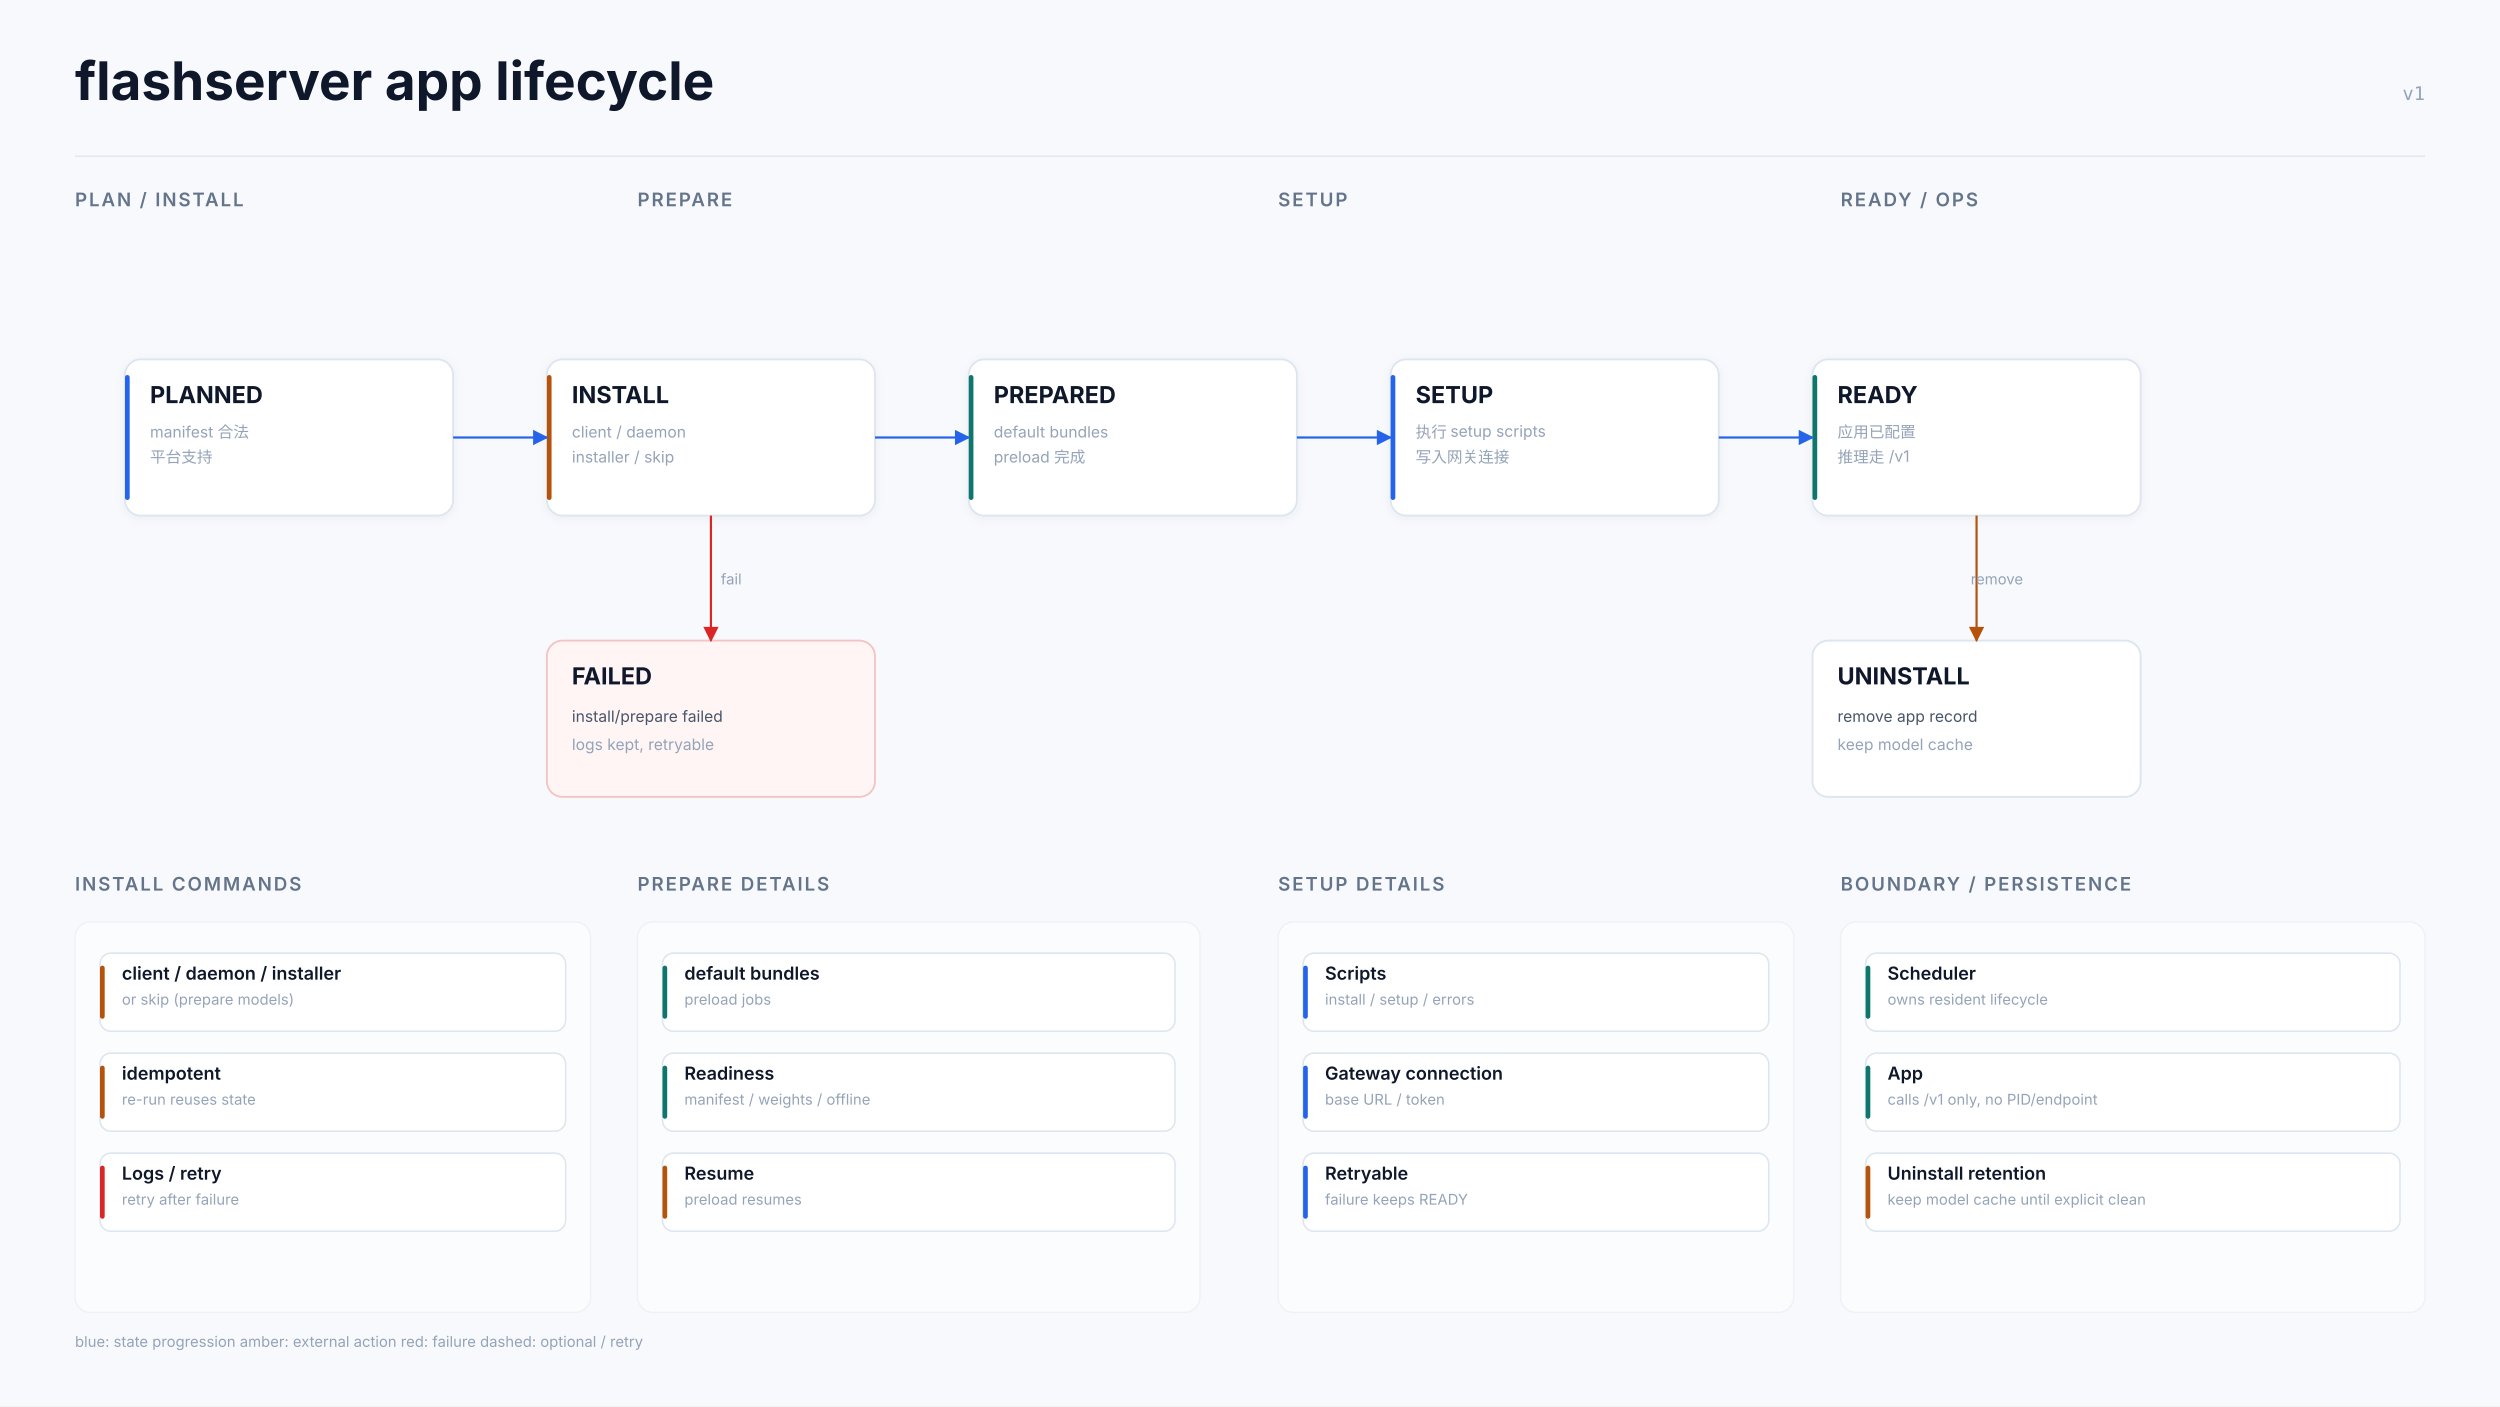
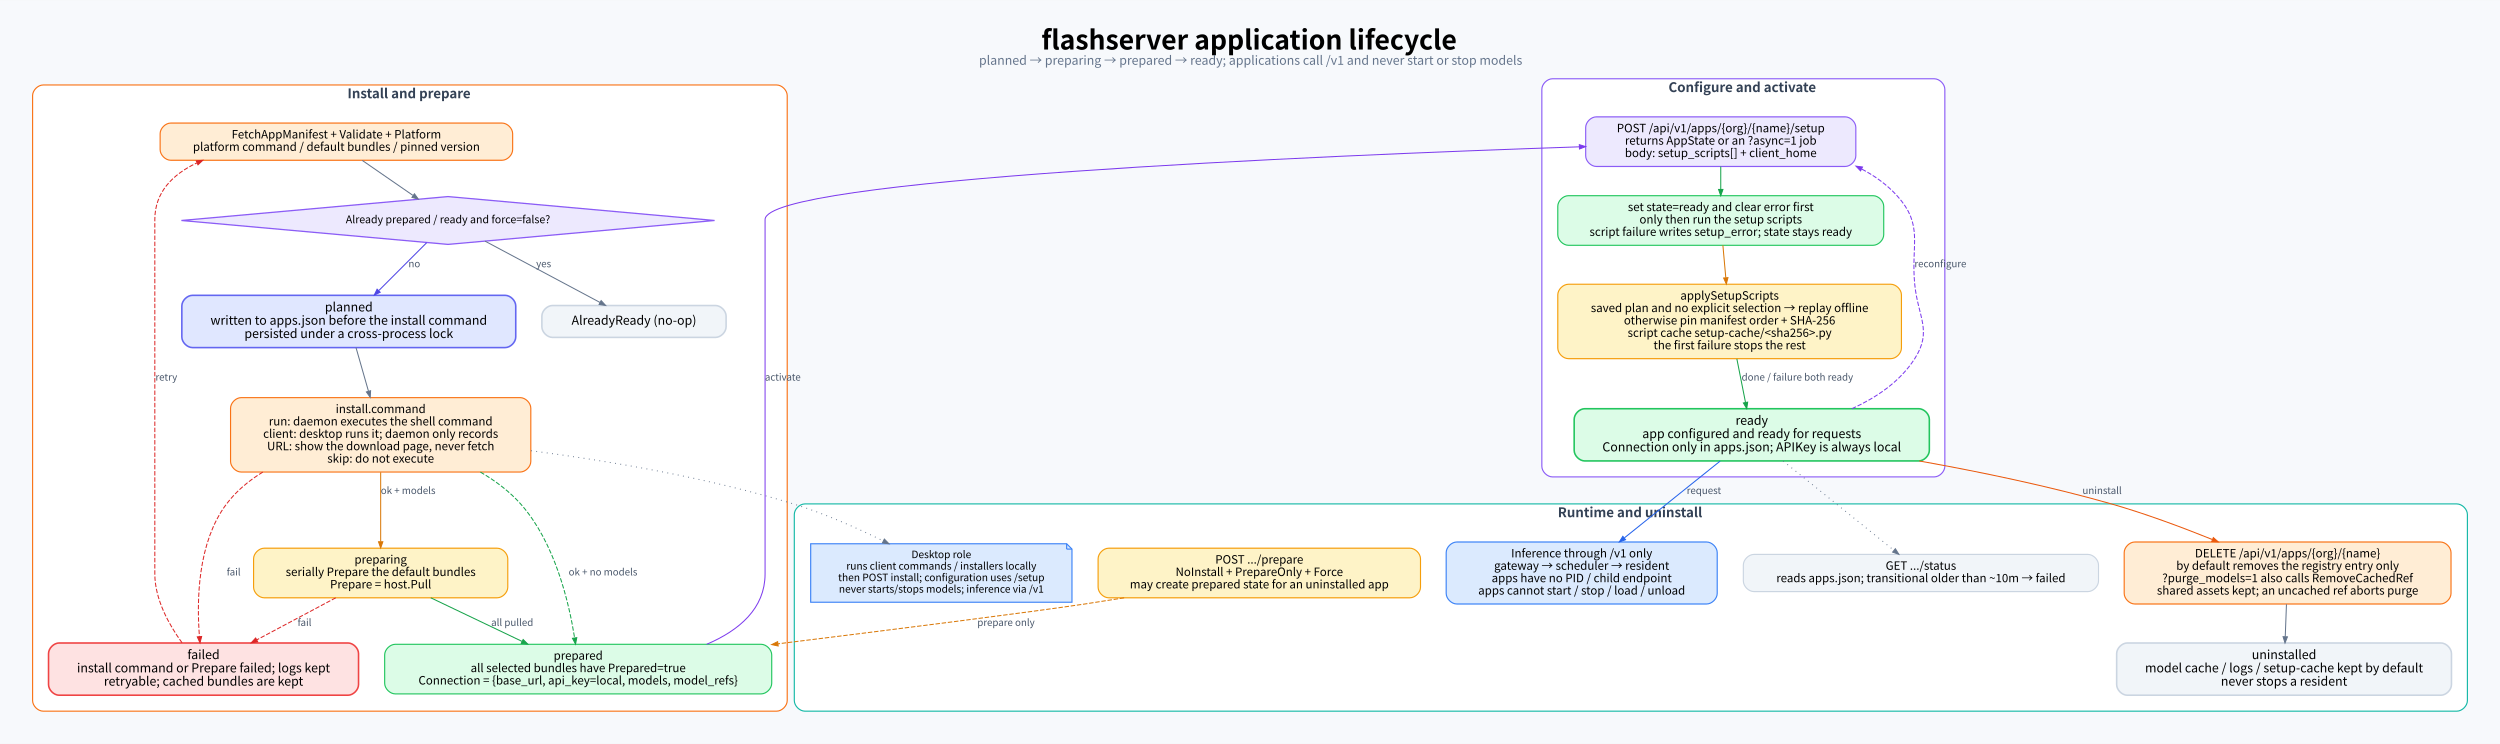
- <svg xmlns="http://www.w3.org/2000/svg" width="1600" height="900" viewBox="0 0 1600 900">
-   <defs>
-     <filter id="shadow" x="-20%" y="-20%" width="140%" height="140%">
-       <feDropShadow dx="0" dy="1.5" stdDeviation="3" flood-color="#0F172A" flood-opacity="0.05" />
-     </filter>
-     <marker id="arrow-blue" viewBox="0 0 10 10" refX="9" refY="5" markerWidth="7" markerHeight="7" orient="auto-start-reverse">
-       <path d="M 0 0 L 10 5 L 0 10 z" fill="#2563EB" />
-     </marker>
-     <marker id="arrow-green" viewBox="0 0 10 10" refX="9" refY="5" markerWidth="7" markerHeight="7" orient="auto-start-reverse">
-       <path d="M 0 0 L 10 5 L 0 10 z" fill="#0F766E" />
-     </marker>
-     <marker id="arrow-amber" viewBox="0 0 10 10" refX="9" refY="5" markerWidth="7" markerHeight="7" orient="auto-start-reverse">
-       <path d="M 0 0 L 10 5 L 0 10 z" fill="#B45309" />
-     </marker>
-     <marker id="arrow-red" viewBox="0 0 10 10" refX="9" refY="5" markerWidth="7" markerHeight="7" orient="auto-start-reverse">
-       <path d="M 0 0 L 10 5 L 0 10 z" fill="#DC2626" />
-     </marker>
-   </defs>
-   <rect width="1600" height="900" fill="#F7F9FC" />
-   <path d="M 48 100 L 1552 100" stroke="#E2E8F0" stroke-width="1" />
-   <text x="48" y="64" text-anchor="start" font-family="Inter, Segoe UI, sans-serif" font-size="34" font-weight="700" fill="#0F172A">flashserver app lifecycle</text>
-   <text x="1552" y="64" text-anchor="end" font-family="JetBrains Mono, Consolas, monospace" font-size="12" font-weight="400" fill="#94A3B8">v1</text>
-   <text x="48" y="132" text-anchor="start" font-family="Inter, Segoe UI, sans-serif" font-size="12" font-weight="600" fill="#64748B" letter-spacing="1.2">PLAN / INSTALL</text>
-   <text x="408" y="132" text-anchor="start" font-family="Inter, Segoe UI, sans-serif" font-size="12" font-weight="600" fill="#64748B" letter-spacing="1.2">PREPARE</text>
-   <text x="818" y="132" text-anchor="start" font-family="Inter, Segoe UI, sans-serif" font-size="12" font-weight="600" fill="#64748B" letter-spacing="1.2">SETUP</text>
-   <text x="1178" y="132" text-anchor="start" font-family="Inter, Segoe UI, sans-serif" font-size="12" font-weight="600" fill="#64748B" letter-spacing="1.2">READY / OPS</text>
-   <rect x="80" y="230" width="210" height="100" rx="10" fill="#FFFFFF" stroke="#DCE5F0" stroke-width="1.2" filter="url(#shadow)" />
-   <rect x="80" y="240" width="3" height="80" rx="1.5" fill="#2563EB" stroke="#2563EB" stroke-width="0" />
-   <text x="96" y="258" text-anchor="start" font-family="Inter, Segoe UI, sans-serif" font-size="15" font-weight="700" fill="#0F172A">PLANNED</text>
-   <text x="96" y="280" text-anchor="start" font-family="Inter, Segoe UI, sans-serif" font-size="10" font-weight="400" fill="#94A3B8">manifest 合法</text>
-   <text x="96" y="296" text-anchor="start" font-family="Inter, Segoe UI, sans-serif" font-size="10" font-weight="400" fill="#94A3B8">平台支持</text>
-   <rect x="350" y="230" width="210" height="100" rx="10" fill="#FFFFFF" stroke="#DCE5F0" stroke-width="1.2" filter="url(#shadow)" />
-   <rect x="350" y="240" width="3" height="80" rx="1.5" fill="#B45309" stroke="#B45309" stroke-width="0" />
-   <text x="366" y="258" text-anchor="start" font-family="Inter, Segoe UI, sans-serif" font-size="15" font-weight="700" fill="#0F172A">INSTALL</text>
-   <text x="366" y="280" text-anchor="start" font-family="Inter, Segoe UI, sans-serif" font-size="10" font-weight="400" fill="#94A3B8">client / daemon</text>
-   <text x="366" y="296" text-anchor="start" font-family="Inter, Segoe UI, sans-serif" font-size="10" font-weight="400" fill="#94A3B8">installer / skip</text>
-   <rect x="620" y="230" width="210" height="100" rx="10" fill="#FFFFFF" stroke="#DCE5F0" stroke-width="1.2" filter="url(#shadow)" />
-   <rect x="620" y="240" width="3" height="80" rx="1.5" fill="#0F766E" stroke="#0F766E" stroke-width="0" />
-   <text x="636" y="258" text-anchor="start" font-family="Inter, Segoe UI, sans-serif" font-size="15" font-weight="700" fill="#0F172A">PREPARED</text>
-   <text x="636" y="280" text-anchor="start" font-family="Inter, Segoe UI, sans-serif" font-size="10" font-weight="400" fill="#94A3B8">default bundles</text>
-   <text x="636" y="296" text-anchor="start" font-family="Inter, Segoe UI, sans-serif" font-size="10" font-weight="400" fill="#94A3B8">preload 完成</text>
-   <rect x="890" y="230" width="210" height="100" rx="10" fill="#FFFFFF" stroke="#DCE5F0" stroke-width="1.2" filter="url(#shadow)" />
-   <rect x="890" y="240" width="3" height="80" rx="1.5" fill="#2563EB" stroke="#2563EB" stroke-width="0" />
-   <text x="906" y="258" text-anchor="start" font-family="Inter, Segoe UI, sans-serif" font-size="15" font-weight="700" fill="#0F172A">SETUP</text>
-   <text x="906" y="280" text-anchor="start" font-family="Inter, Segoe UI, sans-serif" font-size="10" font-weight="400" fill="#94A3B8">执行 setup scripts</text>
-   <text x="906" y="296" text-anchor="start" font-family="Inter, Segoe UI, sans-serif" font-size="10" font-weight="400" fill="#94A3B8">写入网关连接</text>
-   <rect x="1160" y="230" width="210" height="100" rx="10" fill="#FFFFFF" stroke="#DCE5F0" stroke-width="1.2" filter="url(#shadow)" />
-   <rect x="1160" y="240" width="3" height="80" rx="1.5" fill="#0F766E" stroke="#0F766E" stroke-width="0" />
-   <text x="1176" y="258" text-anchor="start" font-family="Inter, Segoe UI, sans-serif" font-size="15" font-weight="700" fill="#0F172A">READY</text>
-   <text x="1176" y="280" text-anchor="start" font-family="Inter, Segoe UI, sans-serif" font-size="10" font-weight="400" fill="#94A3B8">应用已配置</text>
-   <text x="1176" y="296" text-anchor="start" font-family="Inter, Segoe UI, sans-serif" font-size="10" font-weight="400" fill="#94A3B8">推理走 /v1</text>
-   <path d="M 290 280 L 350 280" fill="none" stroke="#2563EB" stroke-width="1.4" stroke-linejoin="round" marker-end="url(#arrow-blue)" />
-   <path d="M 560 280 L 620 280" fill="none" stroke="#2563EB" stroke-width="1.4" stroke-linejoin="round" marker-end="url(#arrow-blue)" />
-   <path d="M 830 280 L 890 280" fill="none" stroke="#2563EB" stroke-width="1.4" stroke-linejoin="round" marker-end="url(#arrow-blue)" />
-   <path d="M 1100 280 L 1160 280" fill="none" stroke="#2563EB" stroke-width="1.4" stroke-linejoin="round" marker-end="url(#arrow-blue)" />
-   <rect x="350" y="410" width="210" height="100" rx="10" fill="#FFF5F5" stroke="#F3C4C4" stroke-width="1.2" />
-   <text x="366" y="438" text-anchor="start" font-family="Inter, Segoe UI, sans-serif" font-size="15" font-weight="700" fill="#0F172A">FAILED</text>
-   <text x="366" y="462" text-anchor="start" font-family="Inter, Segoe UI, sans-serif" font-size="10" font-weight="400" fill="#475569">install/prepare failed</text>
-   <text x="366" y="480" text-anchor="start" font-family="Inter, Segoe UI, sans-serif" font-size="10" font-weight="400" fill="#94A3B8">logs kept, retryable</text>
-   <path d="M 455 330 L 455 410" fill="none" stroke="#DC2626" stroke-width="1.4" stroke-linejoin="round" marker-end="url(#arrow-red)" />
-   <text x="468" y="374" text-anchor="middle" font-family="Inter, Segoe UI, sans-serif" font-size="9.5" font-weight="400" fill="#94A3B8">fail</text>
-   <rect x="1160" y="410" width="210" height="100" rx="10" fill="#FFFFFF" stroke="#DCE5F0" stroke-width="1.2" />
-   <text x="1176" y="438" text-anchor="start" font-family="Inter, Segoe UI, sans-serif" font-size="15" font-weight="700" fill="#0F172A">UNINSTALL</text>
-   <text x="1176" y="462" text-anchor="start" font-family="Inter, Segoe UI, sans-serif" font-size="10" font-weight="400" fill="#475569">remove app record</text>
-   <text x="1176" y="480" text-anchor="start" font-family="Inter, Segoe UI, sans-serif" font-size="10" font-weight="400" fill="#94A3B8">keep model cache</text>
-   <path d="M 1265 330 L 1265 410" fill="none" stroke="#B45309" stroke-width="1.4" stroke-linejoin="round" marker-end="url(#arrow-amber)" />
-   <text x="1278" y="374" text-anchor="middle" font-family="Inter, Segoe UI, sans-serif" font-size="9.5" font-weight="400" fill="#94A3B8">remove</text>
-   <text x="48" y="570" text-anchor="start" font-family="Inter, Segoe UI, sans-serif" font-size="12" font-weight="600" fill="#64748B" letter-spacing="1.2">INSTALL COMMANDS</text>
-   <text x="408" y="570" text-anchor="start" font-family="Inter, Segoe UI, sans-serif" font-size="12" font-weight="600" fill="#64748B" letter-spacing="1.2">PREPARE DETAILS</text>
-   <text x="818" y="570" text-anchor="start" font-family="Inter, Segoe UI, sans-serif" font-size="12" font-weight="600" fill="#64748B" letter-spacing="1.2">SETUP DETAILS</text>
-   <text x="1178" y="570" text-anchor="start" font-family="Inter, Segoe UI, sans-serif" font-size="12" font-weight="600" fill="#64748B" letter-spacing="1.2">BOUNDARY / PERSISTENCE</text>
-   <rect x="48" y="590" width="330" height="250" rx="10" fill="#FBFCFE" stroke="#EEF2F7" stroke-width="1" />
-   <rect x="408" y="590" width="360" height="250" rx="10" fill="#FBFCFE" stroke="#EEF2F7" stroke-width="1" />
-   <rect x="818" y="590" width="330" height="250" rx="10" fill="#FBFCFE" stroke="#EEF2F7" stroke-width="1" />
-   <rect x="1178" y="590" width="374" height="250" rx="10" fill="#FBFCFE" stroke="#EEF2F7" stroke-width="1" />
-   <rect x="64" y="610" width="298" height="50" rx="7" fill="#FFFFFF" stroke="#DCE5F0" stroke-width="1" />
-   <rect x="64" y="618" width="3" height="34" rx="1.5" fill="#B45309" stroke="#B45309" stroke-width="0" />
-   <text x="78" y="627" text-anchor="start" font-family="Inter, Segoe UI, sans-serif" font-size="11.5" font-weight="600" fill="#0F172A">client / daemon / installer</text>
-   <text x="78" y="643" text-anchor="start" font-family="Inter, Segoe UI, sans-serif" font-size="9.5" font-weight="400" fill="#94A3B8">or skip (prepare models)</text>
-   <rect x="64" y="674" width="298" height="50" rx="7" fill="#FFFFFF" stroke="#DCE5F0" stroke-width="1" />
-   <rect x="64" y="682" width="3" height="34" rx="1.5" fill="#B45309" stroke="#B45309" stroke-width="0" />
-   <text x="78" y="691" text-anchor="start" font-family="Inter, Segoe UI, sans-serif" font-size="11.5" font-weight="600" fill="#0F172A">idempotent</text>
-   <text x="78" y="707" text-anchor="start" font-family="Inter, Segoe UI, sans-serif" font-size="9.5" font-weight="400" fill="#94A3B8">re-run reuses state</text>
-   <rect x="64" y="738" width="298" height="50" rx="7" fill="#FFFFFF" stroke="#DCE5F0" stroke-width="1" />
-   <rect x="64" y="746" width="3" height="34" rx="1.5" fill="#DC2626" stroke="#DC2626" stroke-width="0" />
-   <text x="78" y="755" text-anchor="start" font-family="Inter, Segoe UI, sans-serif" font-size="11.5" font-weight="600" fill="#0F172A">Logs / retry</text>
-   <text x="78" y="771" text-anchor="start" font-family="Inter, Segoe UI, sans-serif" font-size="9.5" font-weight="400" fill="#94A3B8">retry after failure</text>
-   <rect x="424" y="610" width="328" height="50" rx="7" fill="#FFFFFF" stroke="#DCE5F0" stroke-width="1" />
-   <rect x="424" y="618" width="3" height="34" rx="1.5" fill="#0F766E" stroke="#0F766E" stroke-width="0" />
-   <text x="438" y="627" text-anchor="start" font-family="Inter, Segoe UI, sans-serif" font-size="11.5" font-weight="600" fill="#0F172A">default bundles</text>
-   <text x="438" y="643" text-anchor="start" font-family="Inter, Segoe UI, sans-serif" font-size="9.5" font-weight="400" fill="#94A3B8">preload jobs</text>
-   <rect x="424" y="674" width="328" height="50" rx="7" fill="#FFFFFF" stroke="#DCE5F0" stroke-width="1" />
-   <rect x="424" y="682" width="3" height="34" rx="1.5" fill="#0F766E" stroke="#0F766E" stroke-width="0" />
-   <text x="438" y="691" text-anchor="start" font-family="Inter, Segoe UI, sans-serif" font-size="11.5" font-weight="600" fill="#0F172A">Readiness</text>
-   <text x="438" y="707" text-anchor="start" font-family="Inter, Segoe UI, sans-serif" font-size="9.5" font-weight="400" fill="#94A3B8">manifest / weights / offline</text>
-   <rect x="424" y="738" width="328" height="50" rx="7" fill="#FFFFFF" stroke="#DCE5F0" stroke-width="1" />
-   <rect x="424" y="746" width="3" height="34" rx="1.5" fill="#B45309" stroke="#B45309" stroke-width="0" />
-   <text x="438" y="755" text-anchor="start" font-family="Inter, Segoe UI, sans-serif" font-size="11.5" font-weight="600" fill="#0F172A">Resume</text>
-   <text x="438" y="771" text-anchor="start" font-family="Inter, Segoe UI, sans-serif" font-size="9.5" font-weight="400" fill="#94A3B8">preload resumes</text>
-   <rect x="834" y="610" width="298" height="50" rx="7" fill="#FFFFFF" stroke="#DCE5F0" stroke-width="1" />
-   <rect x="834" y="618" width="3" height="34" rx="1.5" fill="#2563EB" stroke="#2563EB" stroke-width="0" />
-   <text x="848" y="627" text-anchor="start" font-family="Inter, Segoe UI, sans-serif" font-size="11.5" font-weight="600" fill="#0F172A">Scripts</text>
-   <text x="848" y="643" text-anchor="start" font-family="Inter, Segoe UI, sans-serif" font-size="9.5" font-weight="400" fill="#94A3B8">install / setup / errors</text>
-   <rect x="834" y="674" width="298" height="50" rx="7" fill="#FFFFFF" stroke="#DCE5F0" stroke-width="1" />
-   <rect x="834" y="682" width="3" height="34" rx="1.5" fill="#2563EB" stroke="#2563EB" stroke-width="0" />
-   <text x="848" y="691" text-anchor="start" font-family="Inter, Segoe UI, sans-serif" font-size="11.5" font-weight="600" fill="#0F172A">Gateway connection</text>
-   <text x="848" y="707" text-anchor="start" font-family="Inter, Segoe UI, sans-serif" font-size="9.5" font-weight="400" fill="#94A3B8">base URL / token</text>
-   <rect x="834" y="738" width="298" height="50" rx="7" fill="#FFFFFF" stroke="#DCE5F0" stroke-width="1" />
-   <rect x="834" y="746" width="3" height="34" rx="1.5" fill="#2563EB" stroke="#2563EB" stroke-width="0" />
-   <text x="848" y="755" text-anchor="start" font-family="Inter, Segoe UI, sans-serif" font-size="11.5" font-weight="600" fill="#0F172A">Retryable</text>
-   <text x="848" y="771" text-anchor="start" font-family="Inter, Segoe UI, sans-serif" font-size="9.5" font-weight="400" fill="#94A3B8">failure keeps READY</text>
-   <rect x="1194" y="610" width="342" height="50" rx="7" fill="#FFFFFF" stroke="#DCE5F0" stroke-width="1" />
-   <rect x="1194" y="618" width="3" height="34" rx="1.5" fill="#0F766E" stroke="#0F766E" stroke-width="0" />
-   <text x="1208" y="627" text-anchor="start" font-family="Inter, Segoe UI, sans-serif" font-size="11.5" font-weight="600" fill="#0F172A">Scheduler</text>
-   <text x="1208" y="643" text-anchor="start" font-family="Inter, Segoe UI, sans-serif" font-size="9.5" font-weight="400" fill="#94A3B8">owns resident lifecycle</text>
-   <rect x="1194" y="674" width="342" height="50" rx="7" fill="#FFFFFF" stroke="#DCE5F0" stroke-width="1" />
-   <rect x="1194" y="682" width="3" height="34" rx="1.5" fill="#0F766E" stroke="#0F766E" stroke-width="0" />
-   <text x="1208" y="691" text-anchor="start" font-family="Inter, Segoe UI, sans-serif" font-size="11.5" font-weight="600" fill="#0F172A">App</text>
-   <text x="1208" y="707" text-anchor="start" font-family="Inter, Segoe UI, sans-serif" font-size="9.5" font-weight="400" fill="#94A3B8">calls /v1 only, no PID/endpoint</text>
-   <rect x="1194" y="738" width="342" height="50" rx="7" fill="#FFFFFF" stroke="#DCE5F0" stroke-width="1" />
-   <rect x="1194" y="746" width="3" height="34" rx="1.5" fill="#B45309" stroke="#B45309" stroke-width="0" />
-   <text x="1208" y="755" text-anchor="start" font-family="Inter, Segoe UI, sans-serif" font-size="11.5" font-weight="600" fill="#0F172A">Uninstall retention</text>
-   <text x="1208" y="771" text-anchor="start" font-family="Inter, Segoe UI, sans-serif" font-size="9.5" font-weight="400" fill="#94A3B8">keep model cache until explicit clean</text>
-   <text x="48" y="862" text-anchor="start" font-family="Inter, Segoe UI, sans-serif" font-size="9.5" font-weight="400" fill="#94A3B8">blue: state progression  amber: external action  red: failure  dashed: optional / retry</text>
+ <svg xmlns="http://www.w3.org/2000/svg" width="2823pt" height="840pt" viewBox="0.00 0.00 2822.60 839.60">
+   <g id="graph0" class="graph" transform="scale(1 1) rotate(0) translate(28.8 810.8)">
+     <polygon fill="#f7f9fc" stroke="transparent" points="-28.8,28.8 -28.8,-810.8 2793.8,-810.8 2793.8,28.8 -28.8,28.8" />
+     <text text-anchor="start" x="1147" y="-755" font-family="Noto Sans CJK SC" font-weight="bold" font-size="30.00">flashserver application lifecycle</text>
+     <text text-anchor="start" x="1076.5" y="-737.8" font-family="Noto Sans CJK SC" font-size="14.00" fill="#64748b">planned → preparing → prepared → ready; applications call /v1 and never start or stop models</text>
+     <g id="clust1" class="cluster">
+       <path fill="#ffffff" stroke="#f97316" stroke-width="1.3" d="M20,-8C20,-8 848,-8 848,-8 854,-8 860,-14 860,-20 860,-20 860,-703 860,-703 860,-709 854,-715 848,-715 848,-715 20,-715 20,-715 14,-715 8,-709 8,-703 8,-703 8,-20 8,-20 8,-14 14,-8 20,-8" />
+       <text text-anchor="start" x="363.5" y="-700" font-family="Noto Sans CJK SC" font-weight="bold" font-size="15.00" fill="#334155">Install and prepare</text>
+     </g>
+     <g id="clust2" class="cluster">
+       <path fill="#ffffff" stroke="#8b5cf6" stroke-width="1.3" d="M1724,-272.5C1724,-272.5 2155,-272.5 2155,-272.5 2161,-272.5 2167,-278.5 2167,-284.5 2167,-284.5 2167,-710 2167,-710 2167,-716 2161,-722 2155,-722 2155,-722 1724,-722 1724,-722 1718,-722 1712,-716 1712,-710 1712,-710 1712,-284.5 1712,-284.5 1712,-278.5 1718,-272.5 1724,-272.5" />
+       <text text-anchor="start" x="1855" y="-707" font-family="Noto Sans CJK SC" font-weight="bold" font-size="15.00" fill="#334155">Configure and activate</text>
+     </g>
+     <g id="clust3" class="cluster">
+       <path fill="#ffffff" stroke="#14b8a6" stroke-width="1.3" d="M880,-8C880,-8 2745,-8 2745,-8 2751,-8 2757,-14 2757,-20 2757,-20 2757,-230 2757,-230 2757,-236 2751,-242 2745,-242 2745,-242 880,-242 880,-242 874,-242 868,-236 868,-230 868,-230 868,-20 868,-20 868,-14 874,-8 880,-8" />
+       <text text-anchor="start" x="1730" y="-227" font-family="Noto Sans CJK SC" font-weight="bold" font-size="15.00" fill="#334155">Runtime and uninstall</text>
+     </g>
+     <g id="node1" class="node">
+       <path fill="#ffedd5" stroke="#f97316" stroke-width="1.3" d="M538,-672C538,-672 164,-672 164,-672 158,-672 152,-666 152,-660 152,-660 152,-642 152,-642 152,-636 158,-630 164,-630 164,-630 538,-630 538,-630 544,-630 550,-636 550,-642 550,-642 550,-660 550,-660 550,-666 544,-672 538,-672" />
+       <text text-anchor="middle" x="351" y="-654.6" font-family="Noto Sans CJK SC" font-size="13.00">FetchAppManifest + Validate + Platform</text>
+       <text text-anchor="middle" x="351" y="-640.6" font-family="Noto Sans CJK SC" font-size="13.00">platform command / default bundles / pinned version</text>
+     </g>
+     <g id="node2" class="node">
+       <polygon fill="#ede9fe" stroke="#8b5cf6" stroke-width="1.45" points="477,-589 176,-562 477,-535 778,-562 477,-589" />
+       <text text-anchor="middle" x="477" y="-558.9" font-family="Noto Sans CJK SC" font-size="12.00">Already prepared / ready and force=false?</text>
+     </g>
+     <g id="edge1" class="edge">
+       <path fill="none" stroke="#64748b" stroke-width="1.15" d="M380.22,-629.82C397.21,-618.1 418.84,-603.16 437.34,-590.39" />
+       <polygon fill="#64748b" stroke="#64748b" stroke-width="1.15" points="439.11,-592.14 443.48,-586.14 436.33,-588.1 439.11,-592.14" />
+     </g>
+     <g id="node3" class="node">
+       <path fill="#f1f5f9" stroke="#cbd5e1" stroke-width="1.8" d="M779,-466C779,-466 595,-466 595,-466 589,-466 583,-460 583,-454 583,-454 583,-442 583,-442 583,-436 589,-430 595,-430 595,-430 779,-430 779,-430 785,-430 791,-436 791,-442 791,-442 791,-454 791,-454 791,-460 785,-466 779,-466" />
+       <text text-anchor="middle" x="687" y="-444.3" font-family="Noto Sans CJK SC" font-size="14.00">AlreadyReady (no-op)</text>
+     </g>
+     <g id="edge2" class="edge">
+       <path fill="none" stroke="#64748b" stroke-width="1.15" d="M518.74,-538.74C556.62,-518.54 612.01,-488.99 648.76,-469.39" />
+       <polygon fill="#64748b" stroke="#64748b" stroke-width="1.15" points="649.92,-471.55 654.94,-466.1 647.61,-467.23 649.92,-471.55" />
+       <text text-anchor="middle" x="585" y="-509.2" font-family="Noto Sans CJK SC" font-size="11.00" fill="#475569">yes</text>
+     </g>
+     <g id="node4" class="node">
+       <path fill="#e0e7ff" stroke="#6366f1" stroke-width="1.8" d="M541.5,-477.5C541.5,-477.5 188.5,-477.5 188.5,-477.5 182.5,-477.5 176.5,-471.5 176.5,-465.5 176.5,-465.5 176.5,-430.5 176.5,-430.5 176.5,-424.5 182.5,-418.5 188.5,-418.5 188.5,-418.5 541.5,-418.5 541.5,-418.5 547.5,-418.5 553.5,-424.5 553.5,-430.5 553.5,-430.5 553.5,-465.5 553.5,-465.5 553.5,-471.5 547.5,-477.5 541.5,-477.5" />
+       <text text-anchor="middle" x="365" y="-459.3" font-family="Noto Sans CJK SC" font-size="14.00">planned</text>
+       <text text-anchor="middle" x="365" y="-444.3" font-family="Noto Sans CJK SC" font-size="14.00">written to apps.json before the install command</text>
+       <text text-anchor="middle" x="365" y="-429.3" font-family="Noto Sans CJK SC" font-size="14.00">persisted under a cross-process lock</text>
+     </g>
+     <g id="edge3" class="edge">
+       <path fill="none" stroke="#4f46e5" stroke-width="1.15" d="M452.97,-536.97C437.25,-521.25 416.46,-500.46 399.04,-483.04" />
+       <polygon fill="#4f46e5" stroke="#4f46e5" stroke-width="1.15" points="400.43,-480.97 393.75,-477.75 396.97,-484.43 400.43,-480.97" />
+       <text text-anchor="middle" x="439" y="-509.2" font-family="Noto Sans CJK SC" font-size="11.00" fill="#475569">no</text>
+     </g>
+     <g id="node5" class="node">
+       <path fill="#ffedd5" stroke="#f97316" stroke-width="1.3" d="M558.5,-362C558.5,-362 243.5,-362 243.5,-362 237.5,-362 231.5,-356 231.5,-350 231.5,-350 231.5,-290 231.5,-290 231.5,-284 237.5,-278 243.5,-278 243.5,-278 558.5,-278 558.5,-278 564.5,-278 570.5,-284 570.5,-290 570.5,-290 570.5,-350 570.5,-350 570.5,-356 564.5,-362 558.5,-362" />
+       <text text-anchor="middle" x="401" y="-344.6" font-family="Noto Sans CJK SC" font-size="13.00">install.command</text>
+       <text text-anchor="middle" x="401" y="-330.6" font-family="Noto Sans CJK SC" font-size="13.00">run: daemon executes the shell command</text>
+       <text text-anchor="middle" x="401" y="-316.6" font-family="Noto Sans CJK SC" font-size="13.00">client: desktop runs it; daemon only records</text>
+       <text text-anchor="middle" x="401" y="-302.6" font-family="Noto Sans CJK SC" font-size="13.00">URL: show the download page, never fetch</text>
+       <text text-anchor="middle" x="401" y="-288.6" font-family="Noto Sans CJK SC" font-size="13.00">skip: do not execute</text>
+     </g>
+     <g id="edge4" class="edge">
+       <path fill="none" stroke="#64748b" stroke-width="1.15" d="M373.17,-418.41C377.31,-403.92 382.45,-385.94 387.18,-369.38" />
+       <polygon fill="#64748b" stroke="#64748b" stroke-width="1.15" points="389.61,-369.79 389.18,-362.38 384.9,-368.44 389.61,-369.79" />
+     </g>
+     <g id="node6" class="node">
+       <path fill="#fef3c7" stroke="#f59e0b" stroke-width="1.3" d="M532.5,-192C532.5,-192 269.5,-192 269.5,-192 263.5,-192 257.5,-186 257.5,-180 257.5,-180 257.5,-148 257.5,-148 257.5,-142 263.5,-136 269.5,-136 269.5,-136 532.5,-136 532.5,-136 538.5,-136 544.5,-142 544.5,-148 544.5,-148 544.5,-180 544.5,-180 544.5,-186 538.5,-192 532.5,-192" />
+       <text text-anchor="middle" x="401" y="-174.6" font-family="Noto Sans CJK SC" font-size="13.00">preparing</text>
+       <text text-anchor="middle" x="401" y="-160.6" font-family="Noto Sans CJK SC" font-size="13.00">serially Prepare the default bundles</text>
+       <text text-anchor="middle" x="401" y="-146.6" font-family="Noto Sans CJK SC" font-size="13.00">Prepare = host.Pull</text>
+     </g>
+     <g id="edge6" class="edge">
+       <path fill="none" stroke="#d97706" stroke-width="1.15" d="M401,-277.73C401,-253.29 401,-222.68 401,-199.53" />
+       <polygon fill="#d97706" stroke="#d97706" stroke-width="1.15" points="403.45,-199.29 401,-192.29 398.55,-199.29 403.45,-199.29" />
+       <text text-anchor="middle" x="432" y="-253.2" font-family="Noto Sans CJK SC" font-size="11.00" fill="#475569">ok + models</text>
+     </g>
+     <g id="node7" class="node">
+       <path fill="#dcfce7" stroke="#22c55e" stroke-width="1.3" d="M830.5,-83.5C830.5,-83.5 417.5,-83.5 417.5,-83.5 411.5,-83.5 405.5,-77.5 405.5,-71.5 405.5,-71.5 405.5,-39.5 405.5,-39.5 405.5,-33.5 411.5,-27.5 417.5,-27.5 417.5,-27.5 830.5,-27.5 830.5,-27.5 836.5,-27.5 842.5,-33.5 842.5,-39.5 842.5,-39.5 842.5,-71.5 842.5,-71.5 842.5,-77.5 836.5,-83.5 830.5,-83.5" />
+       <text text-anchor="middle" x="624" y="-66.1" font-family="Noto Sans CJK SC" font-size="13.00">prepared</text>
+       <text text-anchor="middle" x="624" y="-52.1" font-family="Noto Sans CJK SC" font-size="13.00">all selected bundles have Prepared=true</text>
+       <text text-anchor="middle" x="624" y="-38.1" font-family="Noto Sans CJK SC" font-size="13.00">Connection = {base_url, api_key=local, models, model_refs}</text>
+     </g>
+     <g id="edge7" class="edge">
+       <path fill="none" stroke="#16a34a" stroke-width="1.15" stroke-dasharray="5,2" d="M513.62,-277.95C530.42,-268.13 546.32,-256.25 559,-242 597.52,-198.71 613.54,-131.24 619.96,-90.71" />
+       <polygon fill="#16a34a" stroke="#16a34a" stroke-width="1.15" points="622.39,-90.99 621.01,-83.71 617.55,-90.26 622.39,-90.99" />
+       <text text-anchor="middle" x="652" y="-161.2" font-family="Noto Sans CJK SC" font-size="11.00" fill="#475569">ok + no models</text>
+     </g>
+     <g id="node8" class="node">
+       <path fill="#fee2e2" stroke="#ef4444" stroke-width="1.8" d="M364,-85C364,-85 38,-85 38,-85 32,-85 26,-79 26,-73 26,-73 26,-38 26,-38 26,-32 32,-26 38,-26 38,-26 364,-26 364,-26 370,-26 376,-32 376,-38 376,-38 376,-73 376,-73 376,-79 370,-85 364,-85" />
+       <text text-anchor="middle" x="201" y="-66.8" font-family="Noto Sans CJK SC" font-size="14.00">failed</text>
+       <text text-anchor="middle" x="201" y="-51.8" font-family="Noto Sans CJK SC" font-size="14.00">install command or Prepare failed; logs kept</text>
+       <text text-anchor="middle" x="201" y="-36.8" font-family="Noto Sans CJK SC" font-size="14.00">retryable; cached bundles are kept</text>
+     </g>
+     <g id="edge5" class="edge">
+       <path fill="none" stroke="#dc2626" stroke-width="1.15" stroke-dasharray="5,2" d="M267.89,-277.95C252.22,-268.32 237.95,-256.5 227,-242 194.19,-198.54 193.18,-132.57 196.4,-92.13" />
+       <polygon fill="#dc2626" stroke="#dc2626" stroke-width="1.15" points="198.85,-92.32 197.02,-85.14 193.96,-91.89 198.85,-92.32" />
+       <text text-anchor="middle" x="235" y="-161.2" font-family="Noto Sans CJK SC" font-size="11.00" fill="#475569">fail</text>
+     </g>
+     <g id="node18" class="node">
+       <polygon fill="#dbeafe" stroke="#3b82f6" stroke-width="1.3" points="1175.5,-197 886.5,-197 886.5,-131 1181.5,-131 1181.5,-191 1175.5,-197" />
+       <polyline fill="none" stroke="#3b82f6" stroke-width="1.3" points="1175.5,-197 1175.5,-191 " />
+       <polyline fill="none" stroke="#3b82f6" stroke-width="1.3" points="1181.5,-191 1175.5,-191 " />
+       <text text-anchor="middle" x="1034" y="-180.8" font-family="Noto Sans CJK SC" font-size="11.50">Desktop role</text>
+       <text text-anchor="middle" x="1034" y="-167.8" font-family="Noto Sans CJK SC" font-size="11.50">runs client commands / installers locally</text>
+       <text text-anchor="middle" x="1034" y="-154.8" font-family="Noto Sans CJK SC" font-size="11.50">then POST install; configuration uses /setup</text>
+       <text text-anchor="middle" x="1034" y="-141.8" font-family="Noto Sans CJK SC" font-size="11.50">never starts/stops models; inference via /v1</text>
+     </g>
+     <g id="edge21" class="edge">
+       <path fill="none" stroke="#64748b" stroke-width="1.15" stroke-dasharray="1,5" d="M570.67,-302.07C660.14,-290.38 770.97,-271.48 867,-242 901.62,-231.37 938.35,-215.04 968.52,-200.15" />
+       <polygon fill="#64748b" stroke="#64748b" stroke-width="1.15" points="969.68,-202.31 974.85,-197 967.49,-197.93 969.68,-202.31" />
+     </g>
+     <g id="edge8" class="edge">
+       <path fill="none" stroke="#16a34a" stroke-width="1.15" d="M457.56,-135.99C489.01,-120.97 528.24,-102.23 560.71,-86.72" />
+       <polygon fill="#16a34a" stroke="#16a34a" stroke-width="1.15" points="561.85,-88.9 567.11,-83.67 559.74,-84.47 561.85,-88.9" />
+       <text text-anchor="middle" x="549.5" y="-104.2" font-family="Noto Sans CJK SC" font-size="11.00" fill="#475569">all pulled</text>
+     </g>
+     <g id="edge9" class="edge">
+       <path fill="none" stroke="#dc2626" stroke-width="1.15" stroke-dasharray="5,2" d="M350.27,-135.99C323.16,-121.55 289.61,-103.68 261.18,-88.55" />
+       <polygon fill="#dc2626" stroke="#dc2626" stroke-width="1.15" points="262.15,-86.29 254.82,-85.16 259.85,-90.61 262.15,-86.29" />
+       <text text-anchor="middle" x="315" y="-104.2" font-family="Noto Sans CJK SC" font-size="11.00" fill="#475569">fail</text>
+     </g>
+     <g id="node9" class="node">
+       <path fill="#ede9fe" stroke="#8b5cf6" stroke-width="1.3" d="M2054.5,-679C2054.5,-679 1773.5,-679 1773.5,-679 1767.5,-679 1761.5,-673 1761.5,-667 1761.5,-667 1761.5,-635 1761.5,-635 1761.5,-629 1767.5,-623 1773.5,-623 1773.5,-623 2054.5,-623 2054.5,-623 2060.5,-623 2066.5,-629 2066.5,-635 2066.5,-635 2066.5,-667 2066.5,-667 2066.5,-673 2060.5,-679 2054.5,-679" />
+       <text text-anchor="middle" x="1914" y="-661.6" font-family="Noto Sans CJK SC" font-size="13.00">POST /api/v1/apps/{org}/{name}/setup</text>
+       <text text-anchor="middle" x="1914" y="-647.6" font-family="Noto Sans CJK SC" font-size="13.00">returns AppState or an ?async=1 job</text>
+       <text text-anchor="middle" x="1914" y="-633.6" font-family="Noto Sans CJK SC" font-size="13.00">body: setup_scripts[] + client_home</text>
+     </g>
+     <g id="edge10" class="edge">
+       <path fill="none" stroke="#7c3aed" stroke-width="1.15" d="M769.11,-83.51C805.79,-99.17 835,-123.92 835,-163 835,-563 835,-563 835,-563 835,-608.55 1454.08,-635.01 1754.37,-645.17" />
+       <polygon fill="#7c3aed" stroke="#7c3aed" stroke-width="1.15" points="1754.33,-647.62 1761.41,-645.41 1754.5,-642.72 1754.33,-647.62" />
+       <text text-anchor="middle" x="855" y="-381.2" font-family="Noto Sans CJK SC" font-size="11.00" fill="#475569">activate</text>
+     </g>
+     <g id="edge20" class="edge">
+       <path fill="none" stroke="#dc2626" stroke-width="1.15" stroke-dasharray="5,2" d="M176.72,-85.22C161.98,-105.58 146,-134.28 146,-163 146,-563 146,-563 146,-563 146,-593.87 165.94,-613.95 193.39,-626.96" />
+       <polygon fill="#dc2626" stroke="#dc2626" stroke-width="1.15" points="192.74,-629.35 200.13,-629.96 194.73,-624.88 192.74,-629.35" />
+       <text text-anchor="middle" x="159" y="-381.2" font-family="Noto Sans CJK SC" font-size="11.00" fill="#475569">retry</text>
+     </g>
+     <g id="node10" class="node">
+       <path fill="#dcfce7" stroke="#22c55e" stroke-width="1.3" d="M2086,-590C2086,-590 1742,-590 1742,-590 1736,-590 1730,-584 1730,-578 1730,-578 1730,-546 1730,-546 1730,-540 1736,-534 1742,-534 1742,-534 2086,-534 2086,-534 2092,-534 2098,-540 2098,-546 2098,-546 2098,-578 2098,-578 2098,-584 2092,-590 2086,-590" />
+       <text text-anchor="middle" x="1914" y="-572.6" font-family="Noto Sans CJK SC" font-size="13.00">set state=ready and clear error first</text>
+       <text text-anchor="middle" x="1914" y="-558.6" font-family="Noto Sans CJK SC" font-size="13.00">only then run the setup scripts</text>
+       <text text-anchor="middle" x="1914" y="-544.6" font-family="Noto Sans CJK SC" font-size="13.00">script failure writes setup_error; state stays ready</text>
+     </g>
+     <g id="edge11" class="edge">
+       <path fill="none" stroke="#16a34a" stroke-width="1.15" d="M1914,-622.95C1914,-614.77 1914,-605.67 1914,-597.09" />
+       <polygon fill="#16a34a" stroke="#16a34a" stroke-width="1.15" points="1916.45,-597.03 1914,-590.03 1911.55,-597.03 1916.45,-597.03" />
+     </g>
+     <g id="node11" class="node">
+       <path fill="#fef3c7" stroke="#f59e0b" stroke-width="1.3" d="M2106,-490C2106,-490 1742,-490 1742,-490 1736,-490 1730,-484 1730,-478 1730,-478 1730,-418 1730,-418 1730,-412 1736,-406 1742,-406 1742,-406 2106,-406 2106,-406 2112,-406 2118,-412 2118,-418 2118,-418 2118,-478 2118,-478 2118,-484 2112,-490 2106,-490" />
+       <text text-anchor="middle" x="1924" y="-472.6" font-family="Noto Sans CJK SC" font-size="13.00">applySetupScripts</text>
+       <text text-anchor="middle" x="1924" y="-458.6" font-family="Noto Sans CJK SC" font-size="13.00">saved plan and no explicit selection → replay offline</text>
+       <text text-anchor="middle" x="1924" y="-444.6" font-family="Noto Sans CJK SC" font-size="13.00">otherwise pin manifest order + SHA-256</text>
+       <text text-anchor="middle" x="1924" y="-430.6" font-family="Noto Sans CJK SC" font-size="13.00">script cache setup-cache/&lt;sha256&gt;.py</text>
+       <text text-anchor="middle" x="1924" y="-416.6" font-family="Noto Sans CJK SC" font-size="13.00">the first failure stops the rest</text>
+     </g>
+     <g id="edge12" class="edge">
+       <path fill="none" stroke="#d97706" stroke-width="1.15" d="M1916.42,-533.89C1917.4,-522.96 1918.55,-510 1919.67,-497.55" />
+       <polygon fill="#d97706" stroke="#d97706" stroke-width="1.15" points="1922.13,-497.48 1920.31,-490.29 1917.25,-497.05 1922.13,-497.48" />
+     </g>
+     <g id="node12" class="node">
+       <path fill="#dcfce7" stroke="#22c55e" stroke-width="1.8" d="M2137.5,-349.5C2137.5,-349.5 1760.5,-349.5 1760.5,-349.5 1754.5,-349.5 1748.5,-343.5 1748.5,-337.5 1748.5,-337.5 1748.5,-302.5 1748.5,-302.5 1748.5,-296.5 1754.5,-290.5 1760.5,-290.5 1760.5,-290.5 2137.5,-290.5 2137.5,-290.5 2143.5,-290.5 2149.5,-296.5 2149.5,-302.5 2149.5,-302.5 2149.5,-337.5 2149.5,-337.5 2149.5,-343.5 2143.5,-349.5 2137.5,-349.5" />
+       <text text-anchor="middle" x="1949" y="-331.3" font-family="Noto Sans CJK SC" font-size="14.00">ready</text>
+       <text text-anchor="middle" x="1949" y="-316.3" font-family="Noto Sans CJK SC" font-size="14.00">app configured and ready for requests</text>
+       <text text-anchor="middle" x="1949" y="-301.3" font-family="Noto Sans CJK SC" font-size="14.00">Connection only in apps.json; APIKey is always local</text>
+     </g>
+     <g id="edge13" class="edge">
+       <path fill="none" stroke="#16a34a" stroke-width="1.15" d="M1932.19,-405.74C1935.32,-389.95 1938.86,-372.09 1941.89,-356.84" />
+       <polygon fill="#16a34a" stroke="#16a34a" stroke-width="1.15" points="1944.37,-356.93 1943.33,-349.59 1939.56,-355.98 1944.37,-356.93" />
+       <text text-anchor="middle" x="2000.5" y="-381.2" font-family="Noto Sans CJK SC" font-size="11.00" fill="#475569">done / failure both ready</text>
+     </g>
+     <g id="edge15" class="edge">
+       <path fill="none" stroke="#7c3aed" stroke-width="1.15" stroke-dasharray="5,2" d="M2062.13,-349.5C2089.97,-362.13 2116.51,-380.21 2133,-406 2153.12,-437.45 2136.68,-452.85 2133,-490 2128.53,-535.1 2143.48,-556.46 2113,-590 2101.74,-602.38 2088.04,-612.25 2073.13,-620.1" />
+       <polygon fill="#7c3aed" stroke="#7c3aed" stroke-width="1.15" points="2071.83,-618.02 2066.68,-623.35 2074.03,-622.39 2071.83,-618.02" />
+       <text text-anchor="middle" x="2162" y="-509.2" font-family="Noto Sans CJK SC" font-size="11.00" fill="#475569">reconfigure</text>
+     </g>
+     <g id="node13" class="node">
+       <path fill="#dbeafe" stroke="#3b82f6" stroke-width="1.3" d="M1898,-199C1898,-199 1616,-199 1616,-199 1610,-199 1604,-193 1604,-187 1604,-187 1604,-141 1604,-141 1604,-135 1610,-129 1616,-129 1616,-129 1898,-129 1898,-129 1904,-129 1910,-135 1910,-141 1910,-141 1910,-187 1910,-187 1910,-193 1904,-199 1898,-199" />
+       <text text-anchor="middle" x="1757" y="-181.6" font-family="Noto Sans CJK SC" font-size="13.00">Inference through /v1 only</text>
+       <text text-anchor="middle" x="1757" y="-167.6" font-family="Noto Sans CJK SC" font-size="13.00">gateway → scheduler → resident</text>
+       <text text-anchor="middle" x="1757" y="-153.6" font-family="Noto Sans CJK SC" font-size="13.00">apps have no PID / child endpoint</text>
+       <text text-anchor="middle" x="1757" y="-139.6" font-family="Noto Sans CJK SC" font-size="13.00">apps cannot start / stop / load / unload</text>
+     </g>
+     <g id="edge14" class="edge">
+       <path fill="none" stroke="#2563eb" stroke-width="1.15" d="M1913.34,-290.39C1882.89,-265.97 1838.82,-230.63 1805.23,-203.69" />
+       <polygon fill="#2563eb" stroke="#2563eb" stroke-width="1.15" points="1806.5,-201.57 1799.51,-199.1 1803.44,-205.39 1806.5,-201.57" />
+       <text text-anchor="middle" x="1895" y="-253.2" font-family="Noto Sans CJK SC" font-size="11.00" fill="#475569">request</text>
+     </g>
+     <g id="node14" class="node">
+       <path fill="#f1f5f9" stroke="#cbd5e1" stroke-width="1.3" d="M2328.5,-185C2328.5,-185 1951.5,-185 1951.5,-185 1945.5,-185 1939.5,-179 1939.5,-173 1939.5,-173 1939.5,-155 1939.5,-155 1939.5,-149 1945.5,-143 1951.5,-143 1951.5,-143 2328.5,-143 2328.5,-143 2334.5,-143 2340.5,-149 2340.5,-155 2340.5,-155 2340.5,-173 2340.5,-173 2340.5,-179 2334.5,-185 2328.5,-185" />
+       <text text-anchor="middle" x="2140" y="-167.6" font-family="Noto Sans CJK SC" font-size="13.00">GET .../status</text>
+       <text text-anchor="middle" x="2140" y="-153.6" font-family="Noto Sans CJK SC" font-size="13.00">reads apps.json; transitional older than ~10m → failed</text>
+     </g>
+     <g id="edge16" class="edge">
+       <path fill="none" stroke="#64748b" stroke-width="1.15" stroke-dasharray="1,5" d="M1984.48,-290.39C2020.38,-261.45 2075.3,-217.17 2109.36,-189.7" />
+       <polygon fill="#64748b" stroke="#64748b" stroke-width="1.15" points="2111.14,-191.41 2115.05,-185.11 2108.07,-187.6 2111.14,-191.41" />
+     </g>
+     <g id="node15" class="node">
+       <path fill="#ffedd5" stroke="#f97316" stroke-width="1.3" d="M2726.5,-199C2726.5,-199 2381.5,-199 2381.5,-199 2375.5,-199 2369.5,-193 2369.5,-187 2369.5,-187 2369.5,-141 2369.5,-141 2369.5,-135 2375.5,-129 2381.5,-129 2381.5,-129 2726.5,-129 2726.5,-129 2732.5,-129 2738.5,-135 2738.5,-141 2738.5,-141 2738.5,-187 2738.5,-187 2738.5,-193 2732.5,-199 2726.5,-199" />
+       <text text-anchor="middle" x="2554" y="-181.6" font-family="Noto Sans CJK SC" font-size="13.00">DELETE /api/v1/apps/{org}/{name}</text>
+       <text text-anchor="middle" x="2554" y="-167.6" font-family="Noto Sans CJK SC" font-size="13.00">by default removes the registry entry only</text>
+       <text text-anchor="middle" x="2554" y="-153.6" font-family="Noto Sans CJK SC" font-size="13.00">?purge_models=1 also calls RemoveCachedRef</text>
+       <text text-anchor="middle" x="2554" y="-139.6" font-family="Noto Sans CJK SC" font-size="13.00">shared assets kept; an uncached ref aborts purge</text>
+     </g>
+     <g id="edge17" class="edge">
+       <path fill="none" stroke="#ea580c" stroke-width="1.15" d="M2138.14,-290.48C2207.05,-278.17 2285.16,-261.96 2355,-242 2393.07,-231.12 2434.03,-215.91 2468.84,-201.87" />
+       <polygon fill="#ea580c" stroke="#ea580c" stroke-width="1.15" points="2470.16,-203.98 2475.72,-199.08 2468.31,-199.44 2470.16,-203.98" />
+       <text text-anchor="middle" x="2344.5" y="-253.2" font-family="Noto Sans CJK SC" font-size="11.00" fill="#475569">uninstall</text>
+     </g>
+     <g id="node16" class="node">
+       <path fill="#f1f5f9" stroke="#cbd5e1" stroke-width="1.8" d="M2727,-85C2727,-85 2373,-85 2373,-85 2367,-85 2361,-79 2361,-73 2361,-73 2361,-38 2361,-38 2361,-32 2367,-26 2373,-26 2373,-26 2727,-26 2727,-26 2733,-26 2739,-32 2739,-38 2739,-38 2739,-73 2739,-73 2739,-79 2733,-85 2727,-85" />
+       <text text-anchor="middle" x="2550" y="-66.8" font-family="Noto Sans CJK SC" font-size="14.00">uninstalled</text>
+       <text text-anchor="middle" x="2550" y="-51.8" font-family="Noto Sans CJK SC" font-size="14.00">model cache / logs / setup-cache kept by default</text>
+       <text text-anchor="middle" x="2550" y="-36.8" font-family="Noto Sans CJK SC" font-size="14.00">never stops a resident</text>
+     </g>
+     <g id="edge18" class="edge">
+       <path fill="none" stroke="#64748b" stroke-width="1.15" d="M2552.71,-128.72C2552.27,-117.03 2551.78,-103.95 2551.34,-92.16" />
+       <polygon fill="#64748b" stroke="#64748b" stroke-width="1.15" points="2553.78,-91.92 2551.07,-85.01 2548.89,-92.1 2553.78,-91.92" />
+     </g>
+     <g id="node17" class="node">
+       <path fill="#fef3c7" stroke="#f59e0b" stroke-width="1.3" d="M1563,-192C1563,-192 1223,-192 1223,-192 1217,-192 1211,-186 1211,-180 1211,-180 1211,-148 1211,-148 1211,-142 1217,-136 1223,-136 1223,-136 1563,-136 1563,-136 1569,-136 1575,-142 1575,-148 1575,-148 1575,-180 1575,-180 1575,-186 1569,-192 1563,-192" />
+       <text text-anchor="middle" x="1393" y="-174.6" font-family="Noto Sans CJK SC" font-size="13.00">POST .../prepare</text>
+       <text text-anchor="middle" x="1393" y="-160.6" font-family="Noto Sans CJK SC" font-size="13.00">NoInstall + PrepareOnly + Force</text>
+       <text text-anchor="middle" x="1393" y="-146.6" font-family="Noto Sans CJK SC" font-size="13.00">may create prepared state for an uninstalled app</text>
+     </g>
+     <g id="edge19" class="edge">
+       <path fill="none" stroke="#d97706" stroke-width="1.15" stroke-dasharray="5,2" d="M1240.39,-135.97C1225.41,-133.52 1210.42,-131.16 1196,-129 1130.47,-119.2 979.76,-100.15 849.48,-84.03" />
+       <polygon fill="#d97706" stroke="#d97706" stroke-width="1.15" points="849.76,-81.6 842.51,-83.17 849.16,-86.46 849.76,-81.6" />
+       <text text-anchor="middle" x="1107" y="-104.2" font-family="Noto Sans CJK SC" font-size="11.00" fill="#475569">prepare only</text>
+     </g>
+   </g>
</svg>
